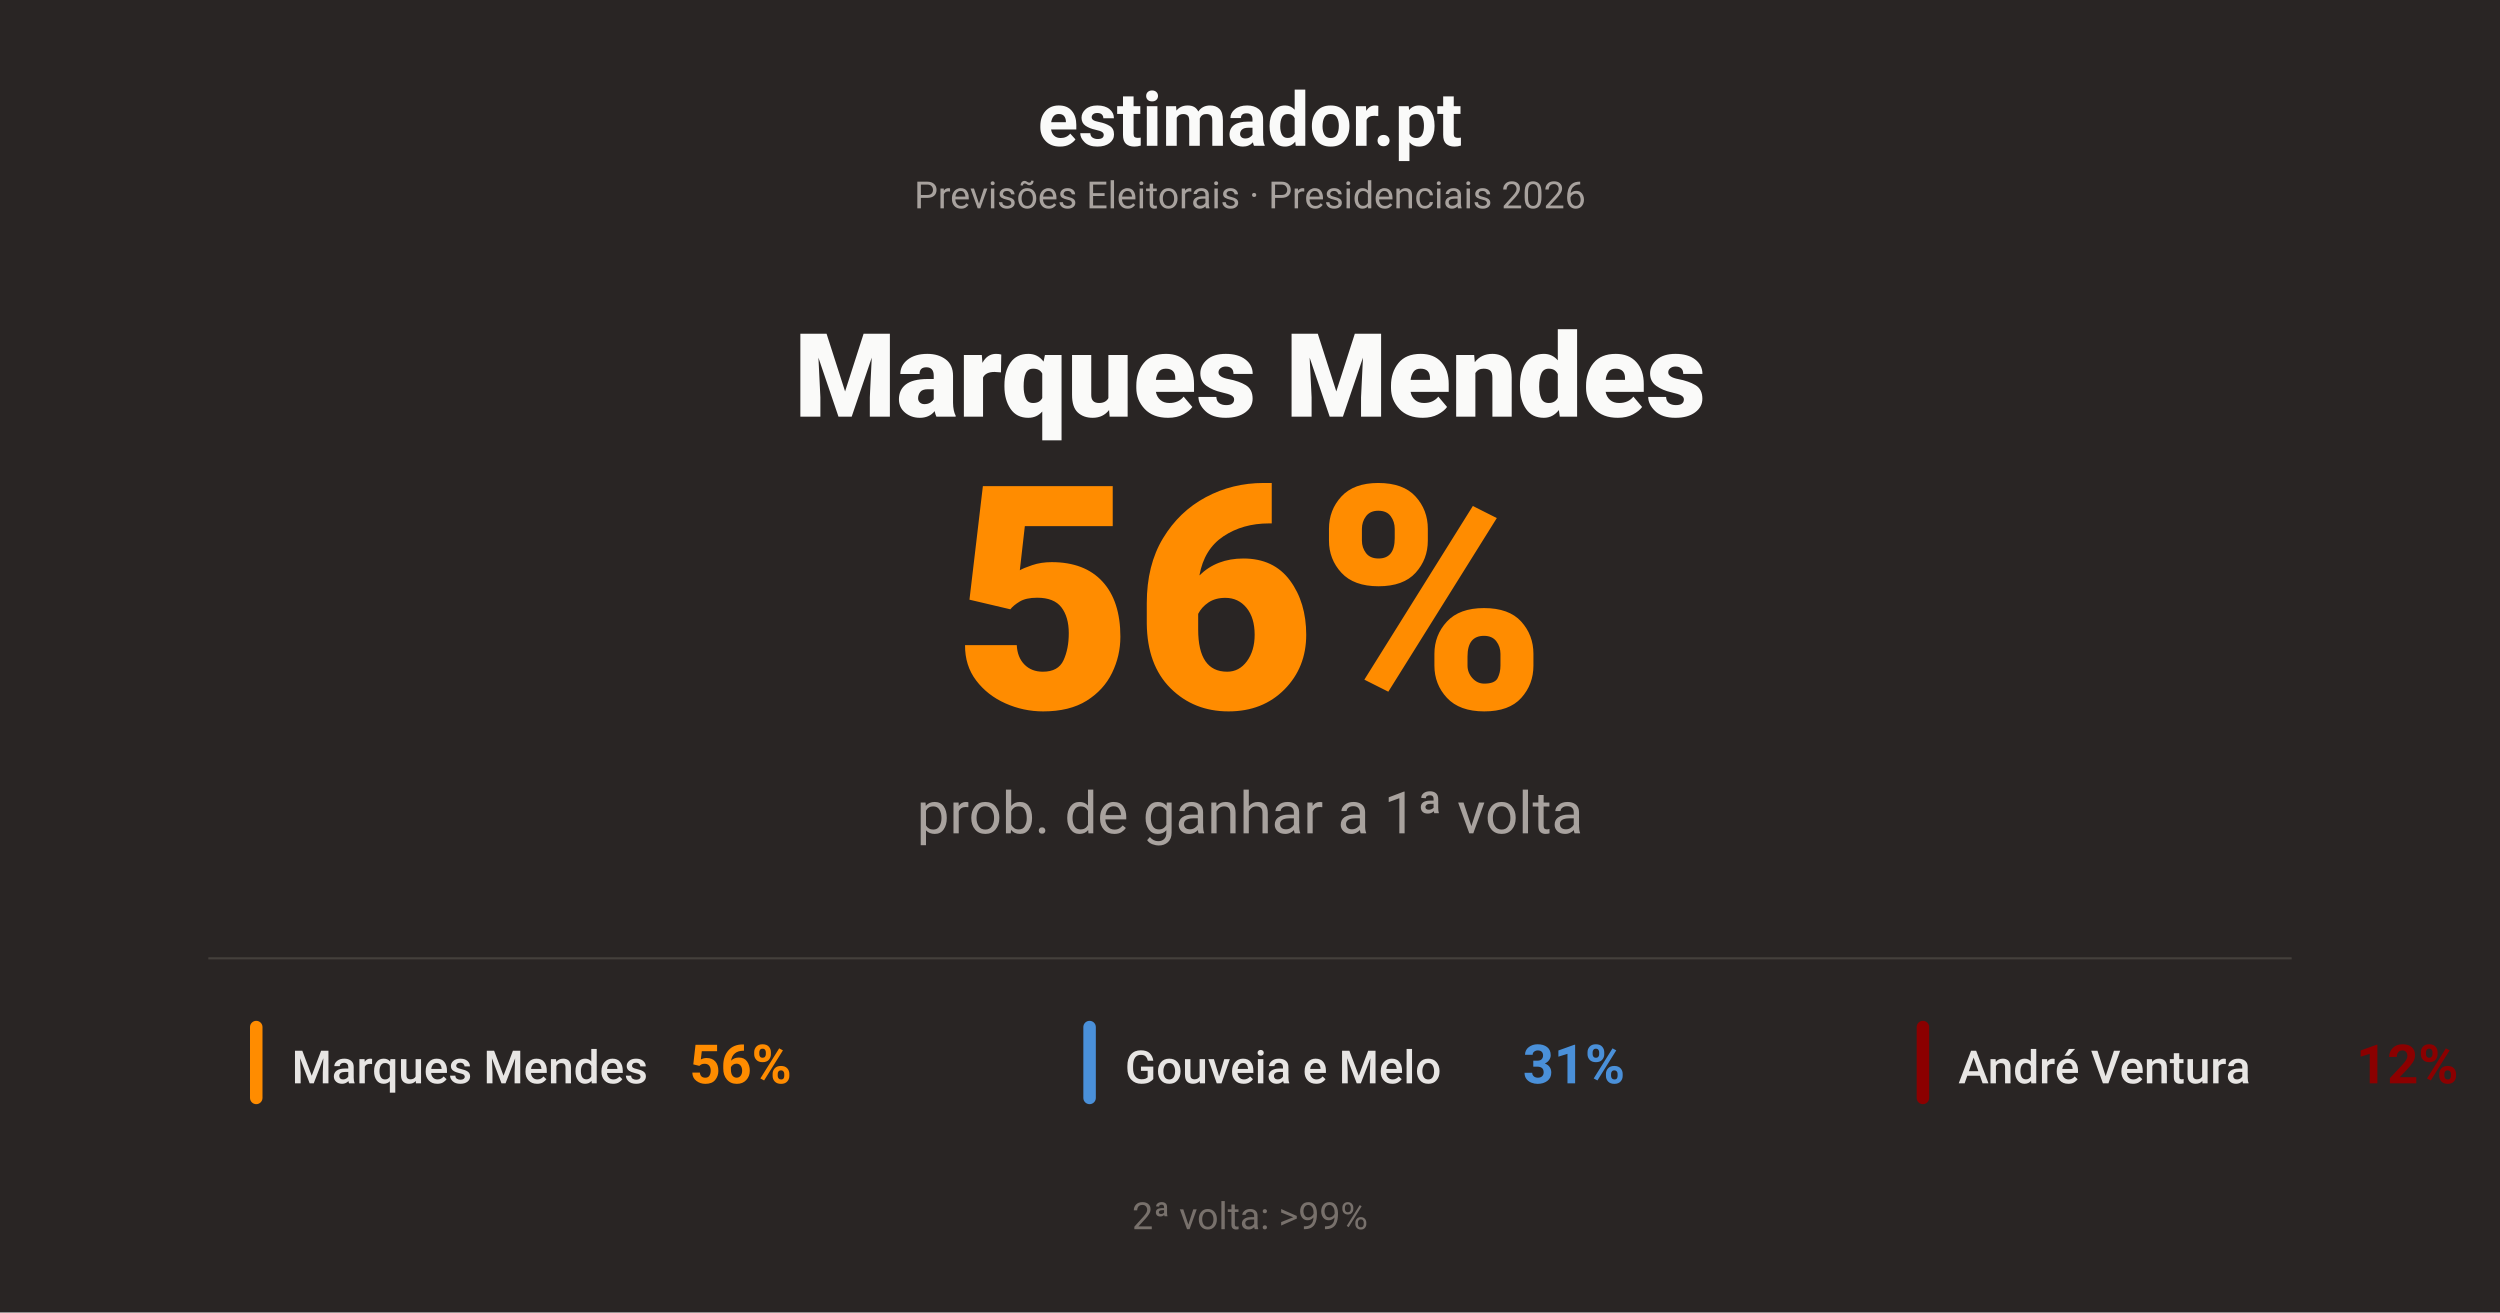
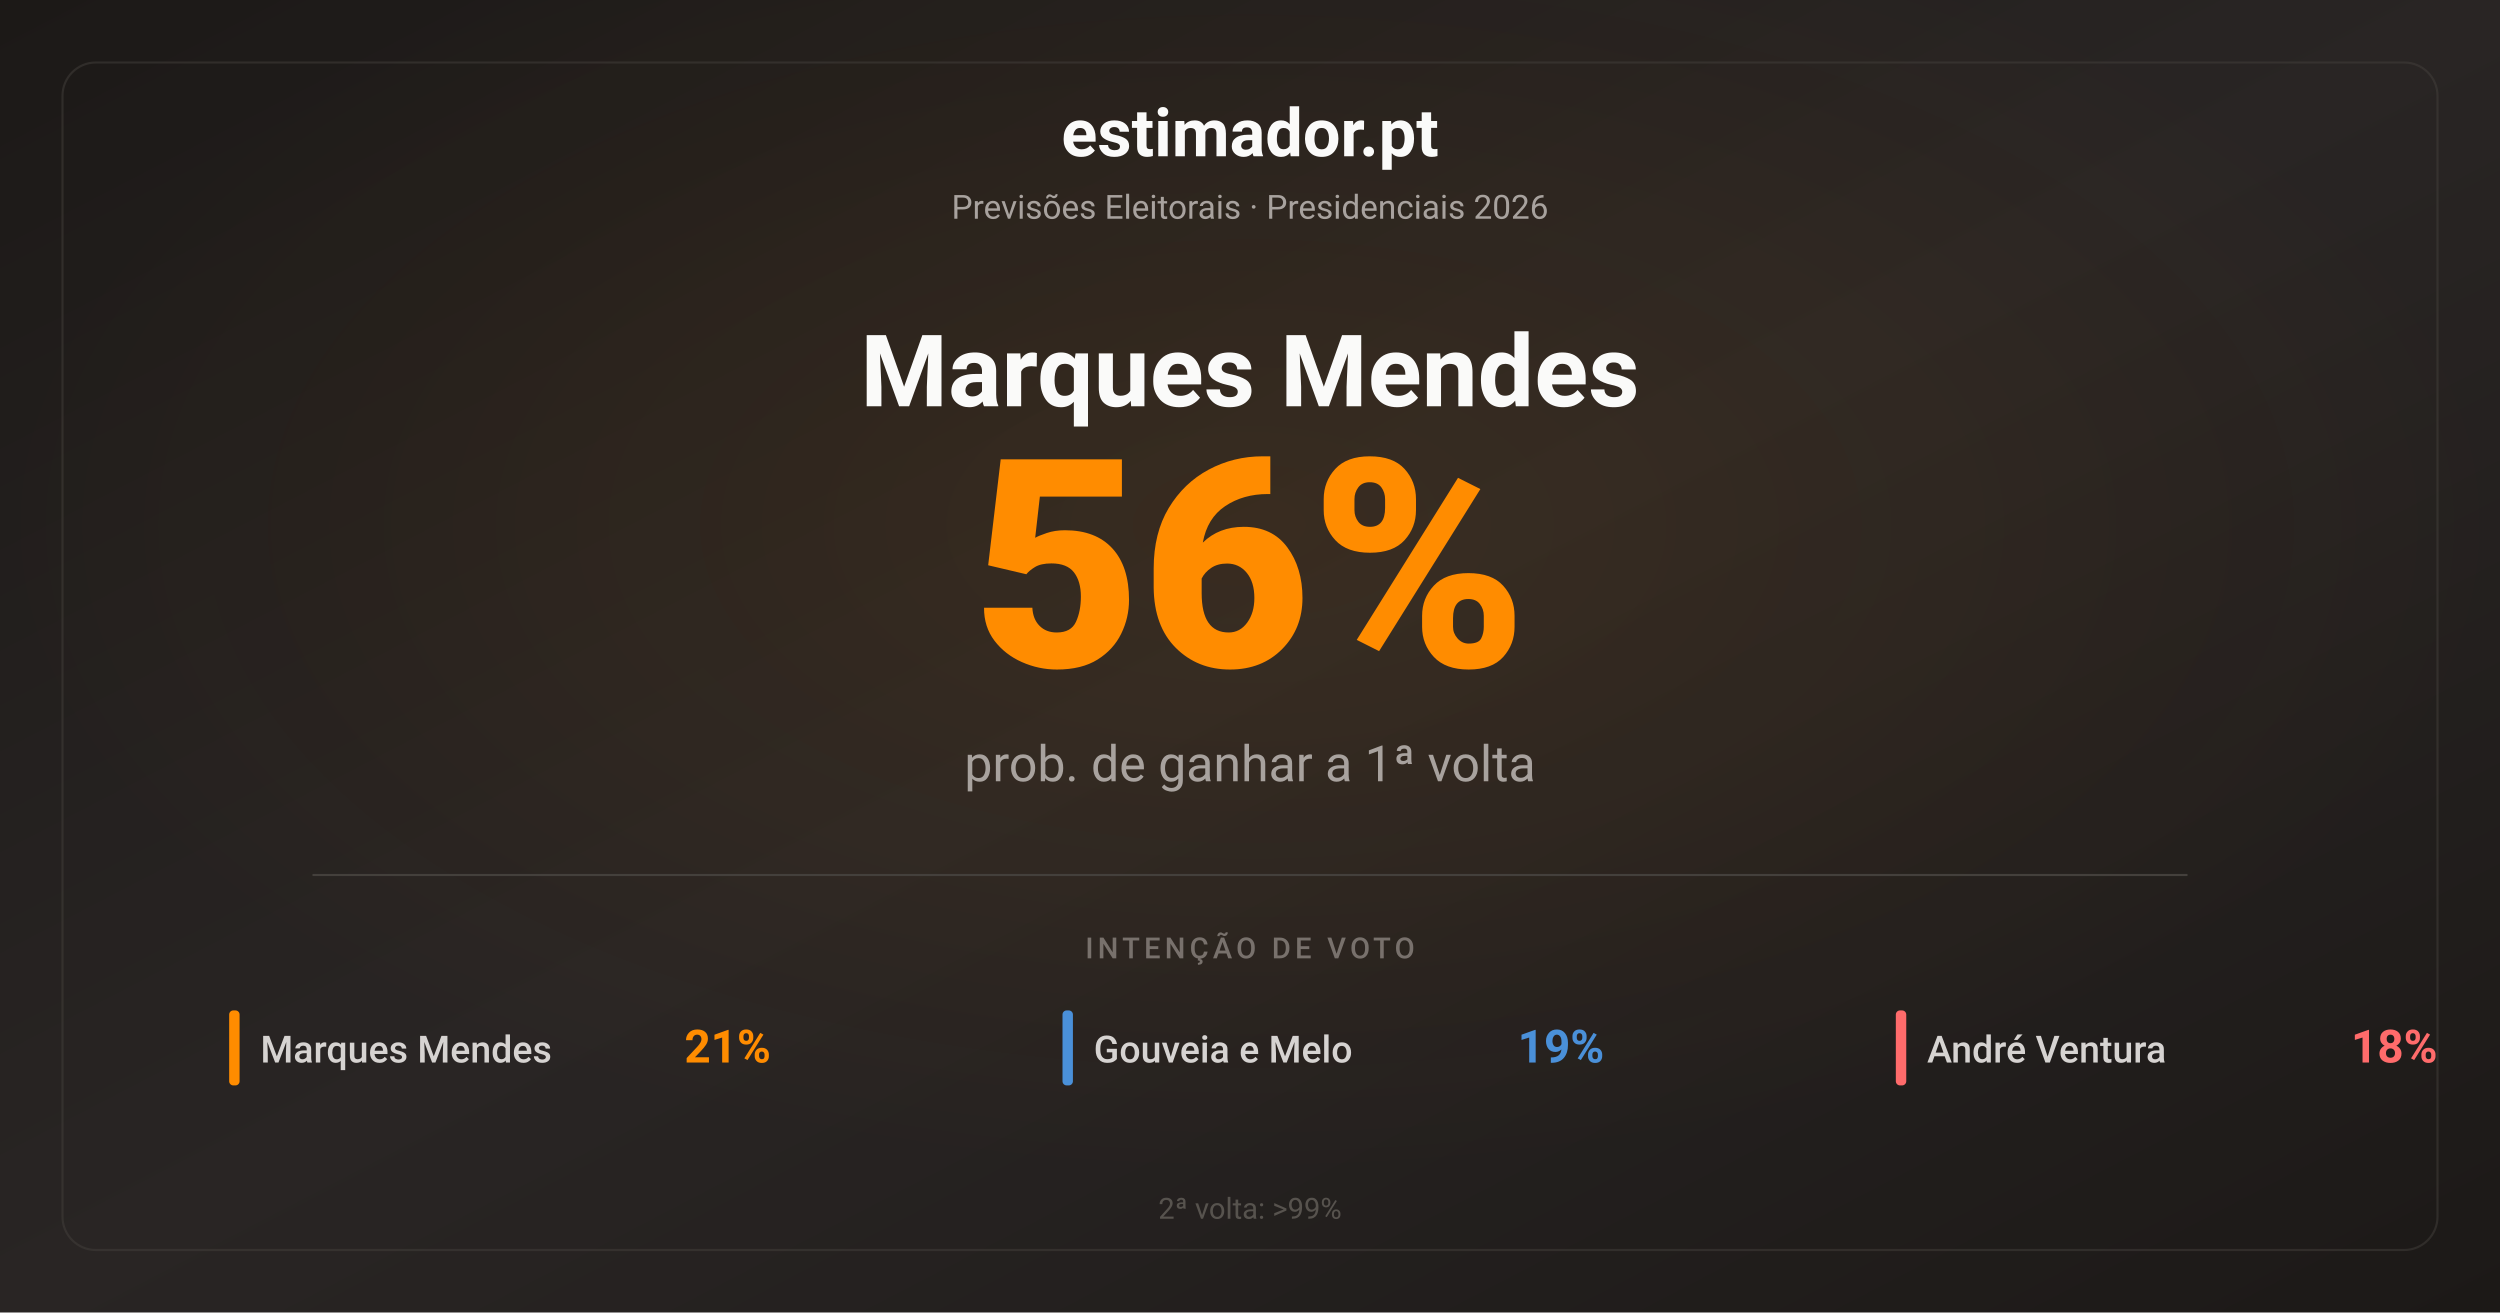
<svg xmlns="http://www.w3.org/2000/svg" width="1200" height="630">
  <defs>
    <style>
      text { font-family: -apple-system, BlinkMacSystemFont, 'Segoe UI', Roboto, Helvetica, Arial, sans-serif; }
    </style>
+     <linearGradient id="bgGradient" x1="0%" y1="0%" x2="100%" y2="100%">
+       <stop offset="0%" style="stop-color:#1c1917" />
+       <stop offset="50%" style="stop-color:#292524" />
+       <stop offset="100%" style="stop-color:#1c1917" />
+     </linearGradient>
+     <radialGradient id="accentGlow" cx="50%" cy="40%" r="50%">
+       <stop offset="0%" style="stop-color:#FF8C00;stop-opacity:0.08" />
+       <stop offset="100%" style="stop-color:#FF8C00;stop-opacity:0" />
+     </radialGradient>
  </defs>
-   <rect width="1200" height="630" fill="#292524" />
-   <text x="600" y="70" fill="#fafaf9" font-size="36" font-weight="700" text-anchor="middle">estimador.pt</text>
-   <text x="600" y="100" fill="#a8a29e" font-size="18" text-anchor="middle">Previsões Eleitorais · Presidenciais 2026</text>
-   <text x="600" y="200" fill="#fafaf9" font-size="56" font-weight="800" text-anchor="middle">Marques Mendes</text>
-   <text x="600" y="340" fill="#FF8C00" font-size="150" font-weight="900" text-anchor="middle">56%</text>
-   <text x="600" y="400" fill="#a8a29e" font-size="28" text-anchor="middle">prob. de ganhar a 1ª volta</text>
-   <line x1="100" y1="460" x2="1100" y2="460" stroke="#44403c" stroke-width="1" />
-   <rect x="120" y="490" width="6" height="40" rx="3" fill="#FF8C00" />
-   <text x="140" y="520" fill="#e7e5e3" font-size="22" font-weight="500">Marques Mendes</text>
-   <text x="380" y="520" fill="#FF8C00" font-size="26" font-weight="700" text-anchor="end">56%</text>
-   <rect x="520" y="490" width="6" height="40" rx="3" fill="#4A90D9" />
-   <text x="540" y="520" fill="#e7e5e3" font-size="22" font-weight="500">Gouveia e Melo</text>
-   <text x="780" y="520" fill="#4A90D9" font-size="26" font-weight="700" text-anchor="end">31%</text>
-   <rect x="920" y="490" width="6" height="40" rx="3" fill="#8B0000" />
-   <text x="940" y="520" fill="#e7e5e3" font-size="22" font-weight="500">André Ventura</text>
-   <text x="1180" y="520" fill="#8B0000" font-size="26" font-weight="700" text-anchor="end">12%</text>
-   <text x="600" y="590" fill="#78716c" font-size="18" text-anchor="middle">2ª volta: &gt;99%</text>
+   <rect width="1200" height="630" fill="url(#bgGradient)" />
+   <rect width="1200" height="630" fill="url(#accentGlow)" />
+   <rect x="30" y="30" width="1140" height="570" rx="16" fill="none" stroke="#44403c" stroke-width="1" opacity="0.5" />
+   <text x="600" y="75" fill="#fafaf9" font-size="32" font-weight="700" text-anchor="middle">estimador.pt</text>
+   <text x="600" y="105" fill="#a8a29e" font-size="16" text-anchor="middle">Previsões Eleitorais · Presidenciais 2026</text>
+   <text x="600" y="195" fill="#fafaf9" font-size="48" font-weight="700" text-anchor="middle">Marques Mendes</text>
+   <text x="600" y="320" fill="#FF8C00" font-size="140" font-weight="900" text-anchor="middle">56%</text>
+   <text x="600" y="375" fill="#a8a29e" font-size="24" text-anchor="middle">prob. de ganhar a 1ª volta</text>
+   <line x1="150" y1="420" x2="1050" y2="420" stroke="#44403c" stroke-width="1" />
+   <text x="600" y="460" fill="#78716c" font-size="14" font-weight="500" text-anchor="middle" letter-spacing="2">INTENÇÃO DE VOTO</text>
+   <rect x="110" y="485" width="5" height="36" rx="2" fill="#FF8C00" />
+   <text x="125" y="510" fill="#d6d3d1" font-size="18" font-weight="500">Marques Mendes</text>
+   <text x="370" y="510" fill="#FF8C00" font-size="22" font-weight="700" text-anchor="end">21%</text>
+   <rect x="510" y="485" width="5" height="36" rx="2" fill="#4A90D9" />
+   <text x="525" y="510" fill="#d6d3d1" font-size="18" font-weight="500">Gouveia e Melo</text>
+   <text x="770" y="510" fill="#4A90D9" font-size="22" font-weight="700" text-anchor="end">19%</text>
+   <rect x="910" y="485" width="5" height="36" rx="2" fill="#ff6b6b" />
+   <text x="925" y="510" fill="#d6d3d1" font-size="18" font-weight="500">André Ventura</text>
+   <text x="1170" y="510" fill="#ff6b6b" font-size="22" font-weight="700" text-anchor="end">18%</text>
+   <text x="600" y="585" fill="#57534e" font-size="14" text-anchor="middle">2ª volta: &gt;99%</text>
</svg>
